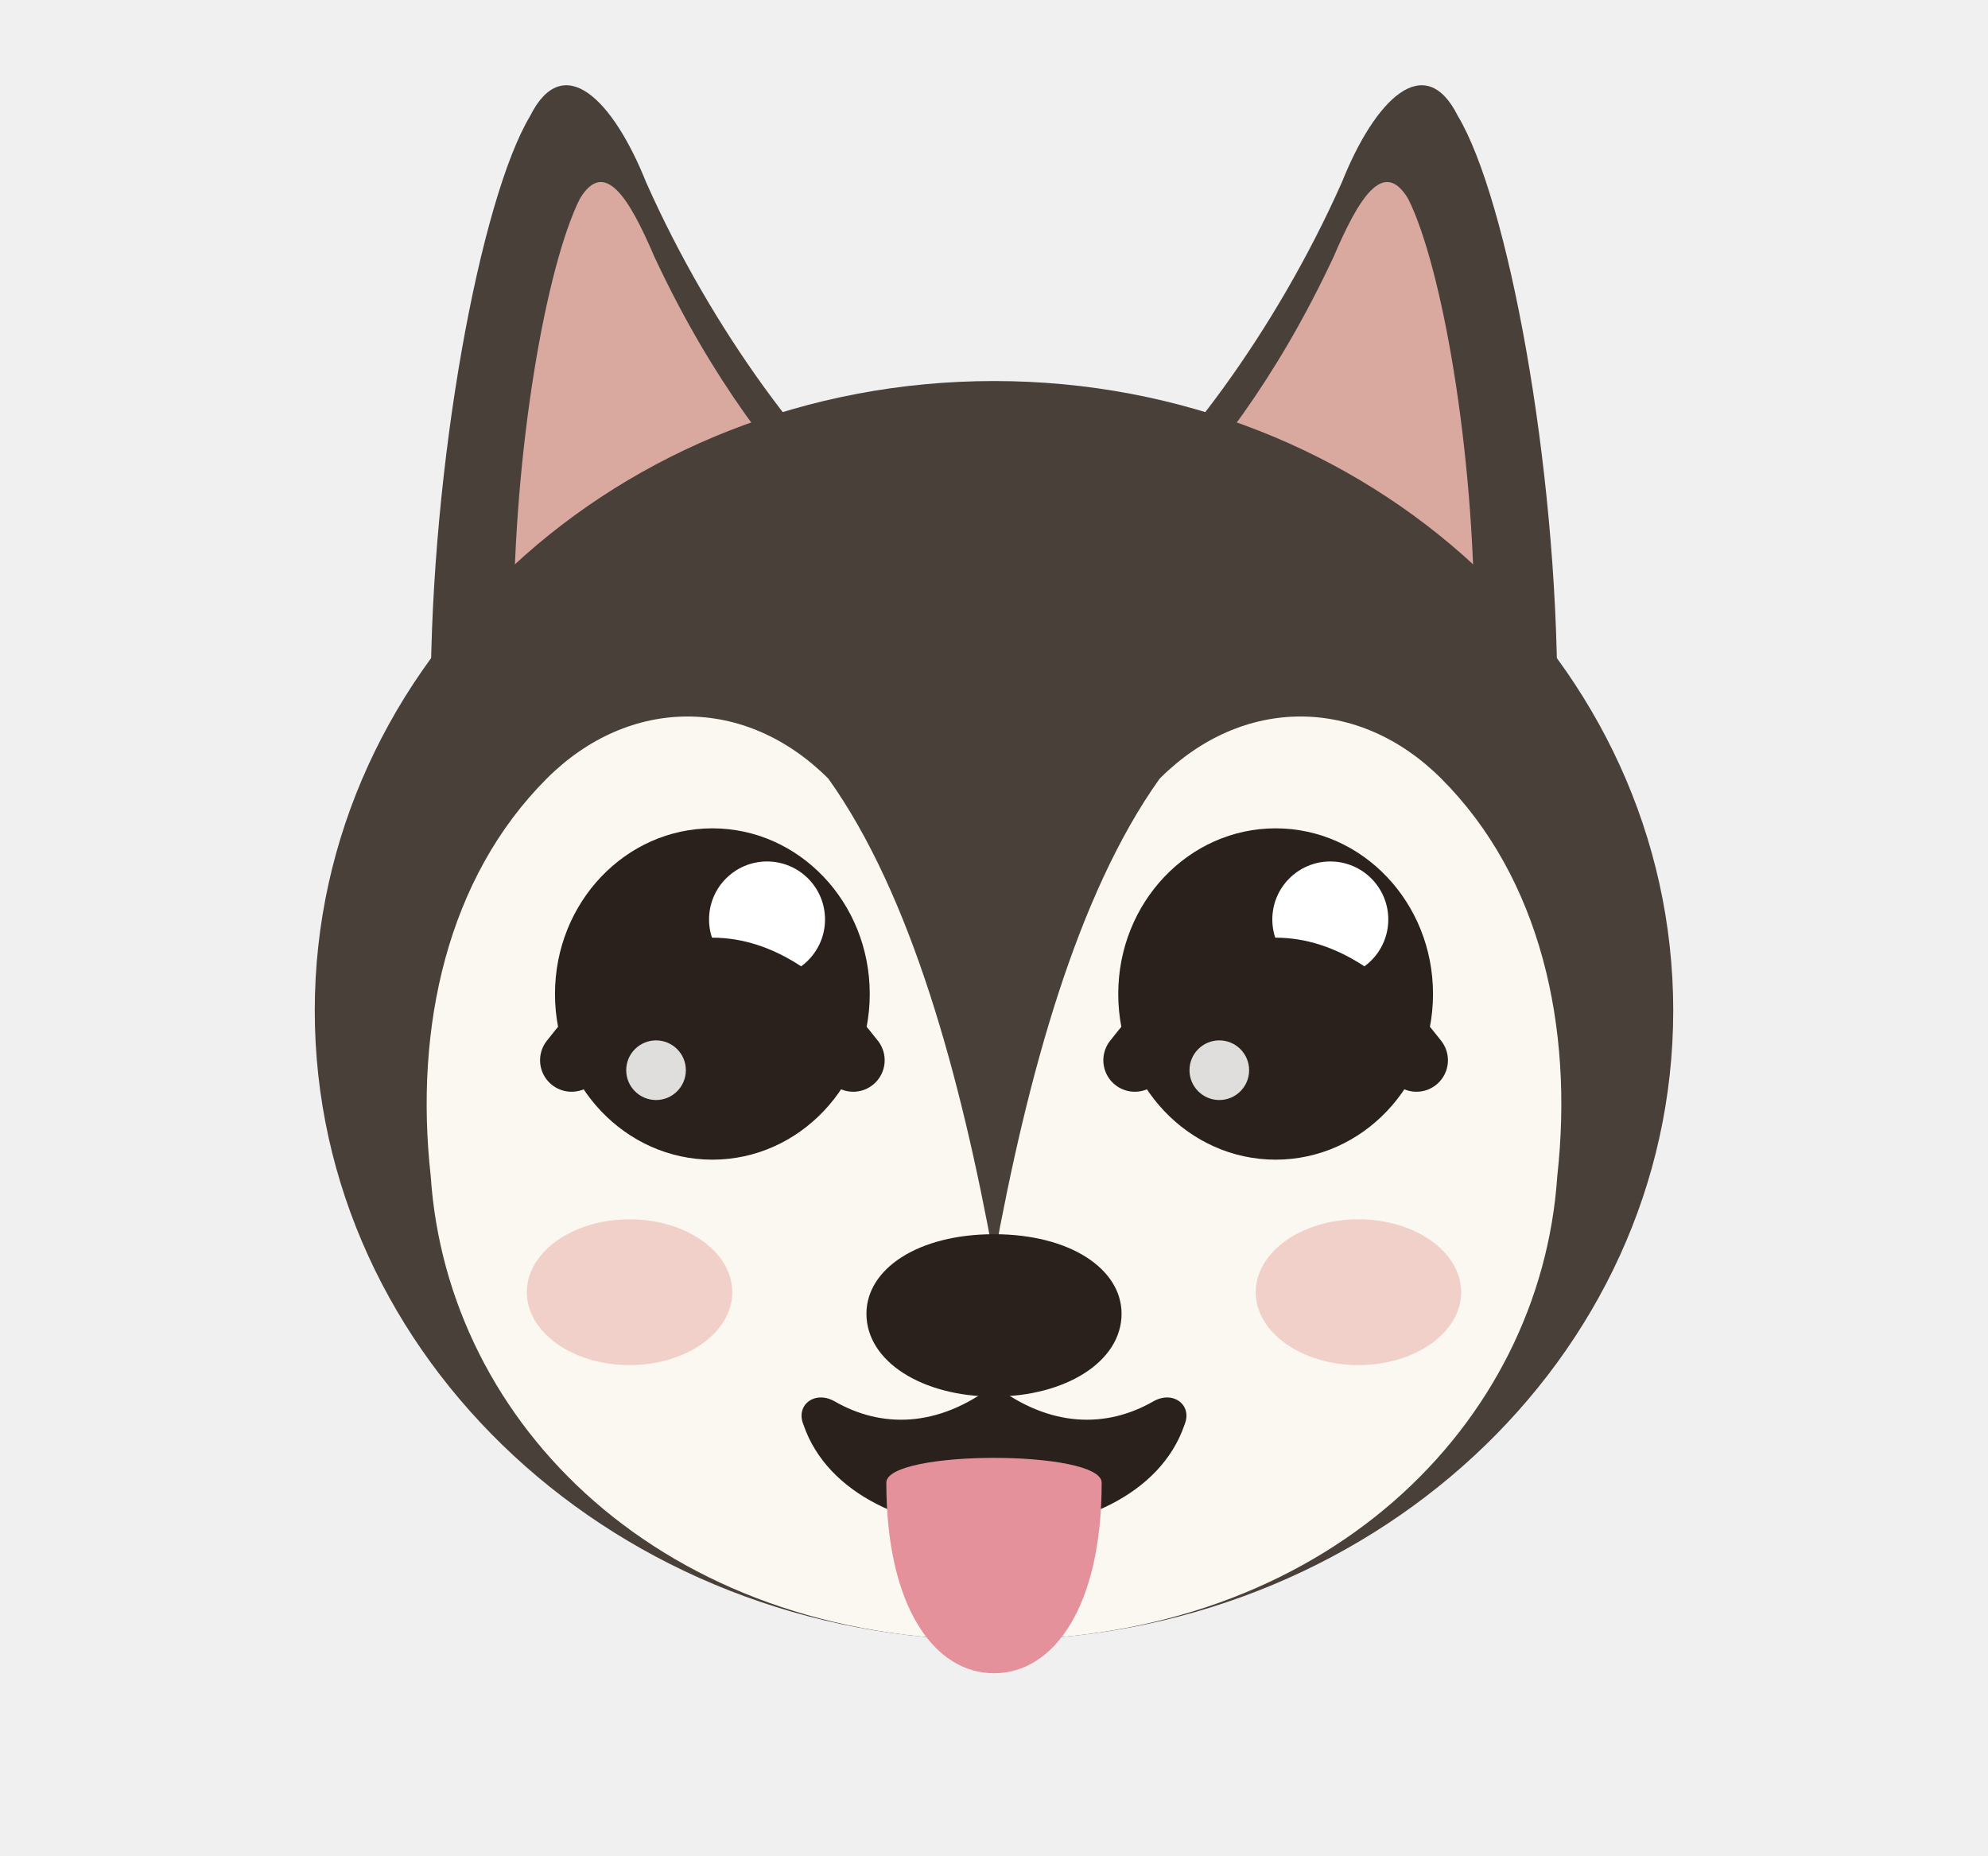
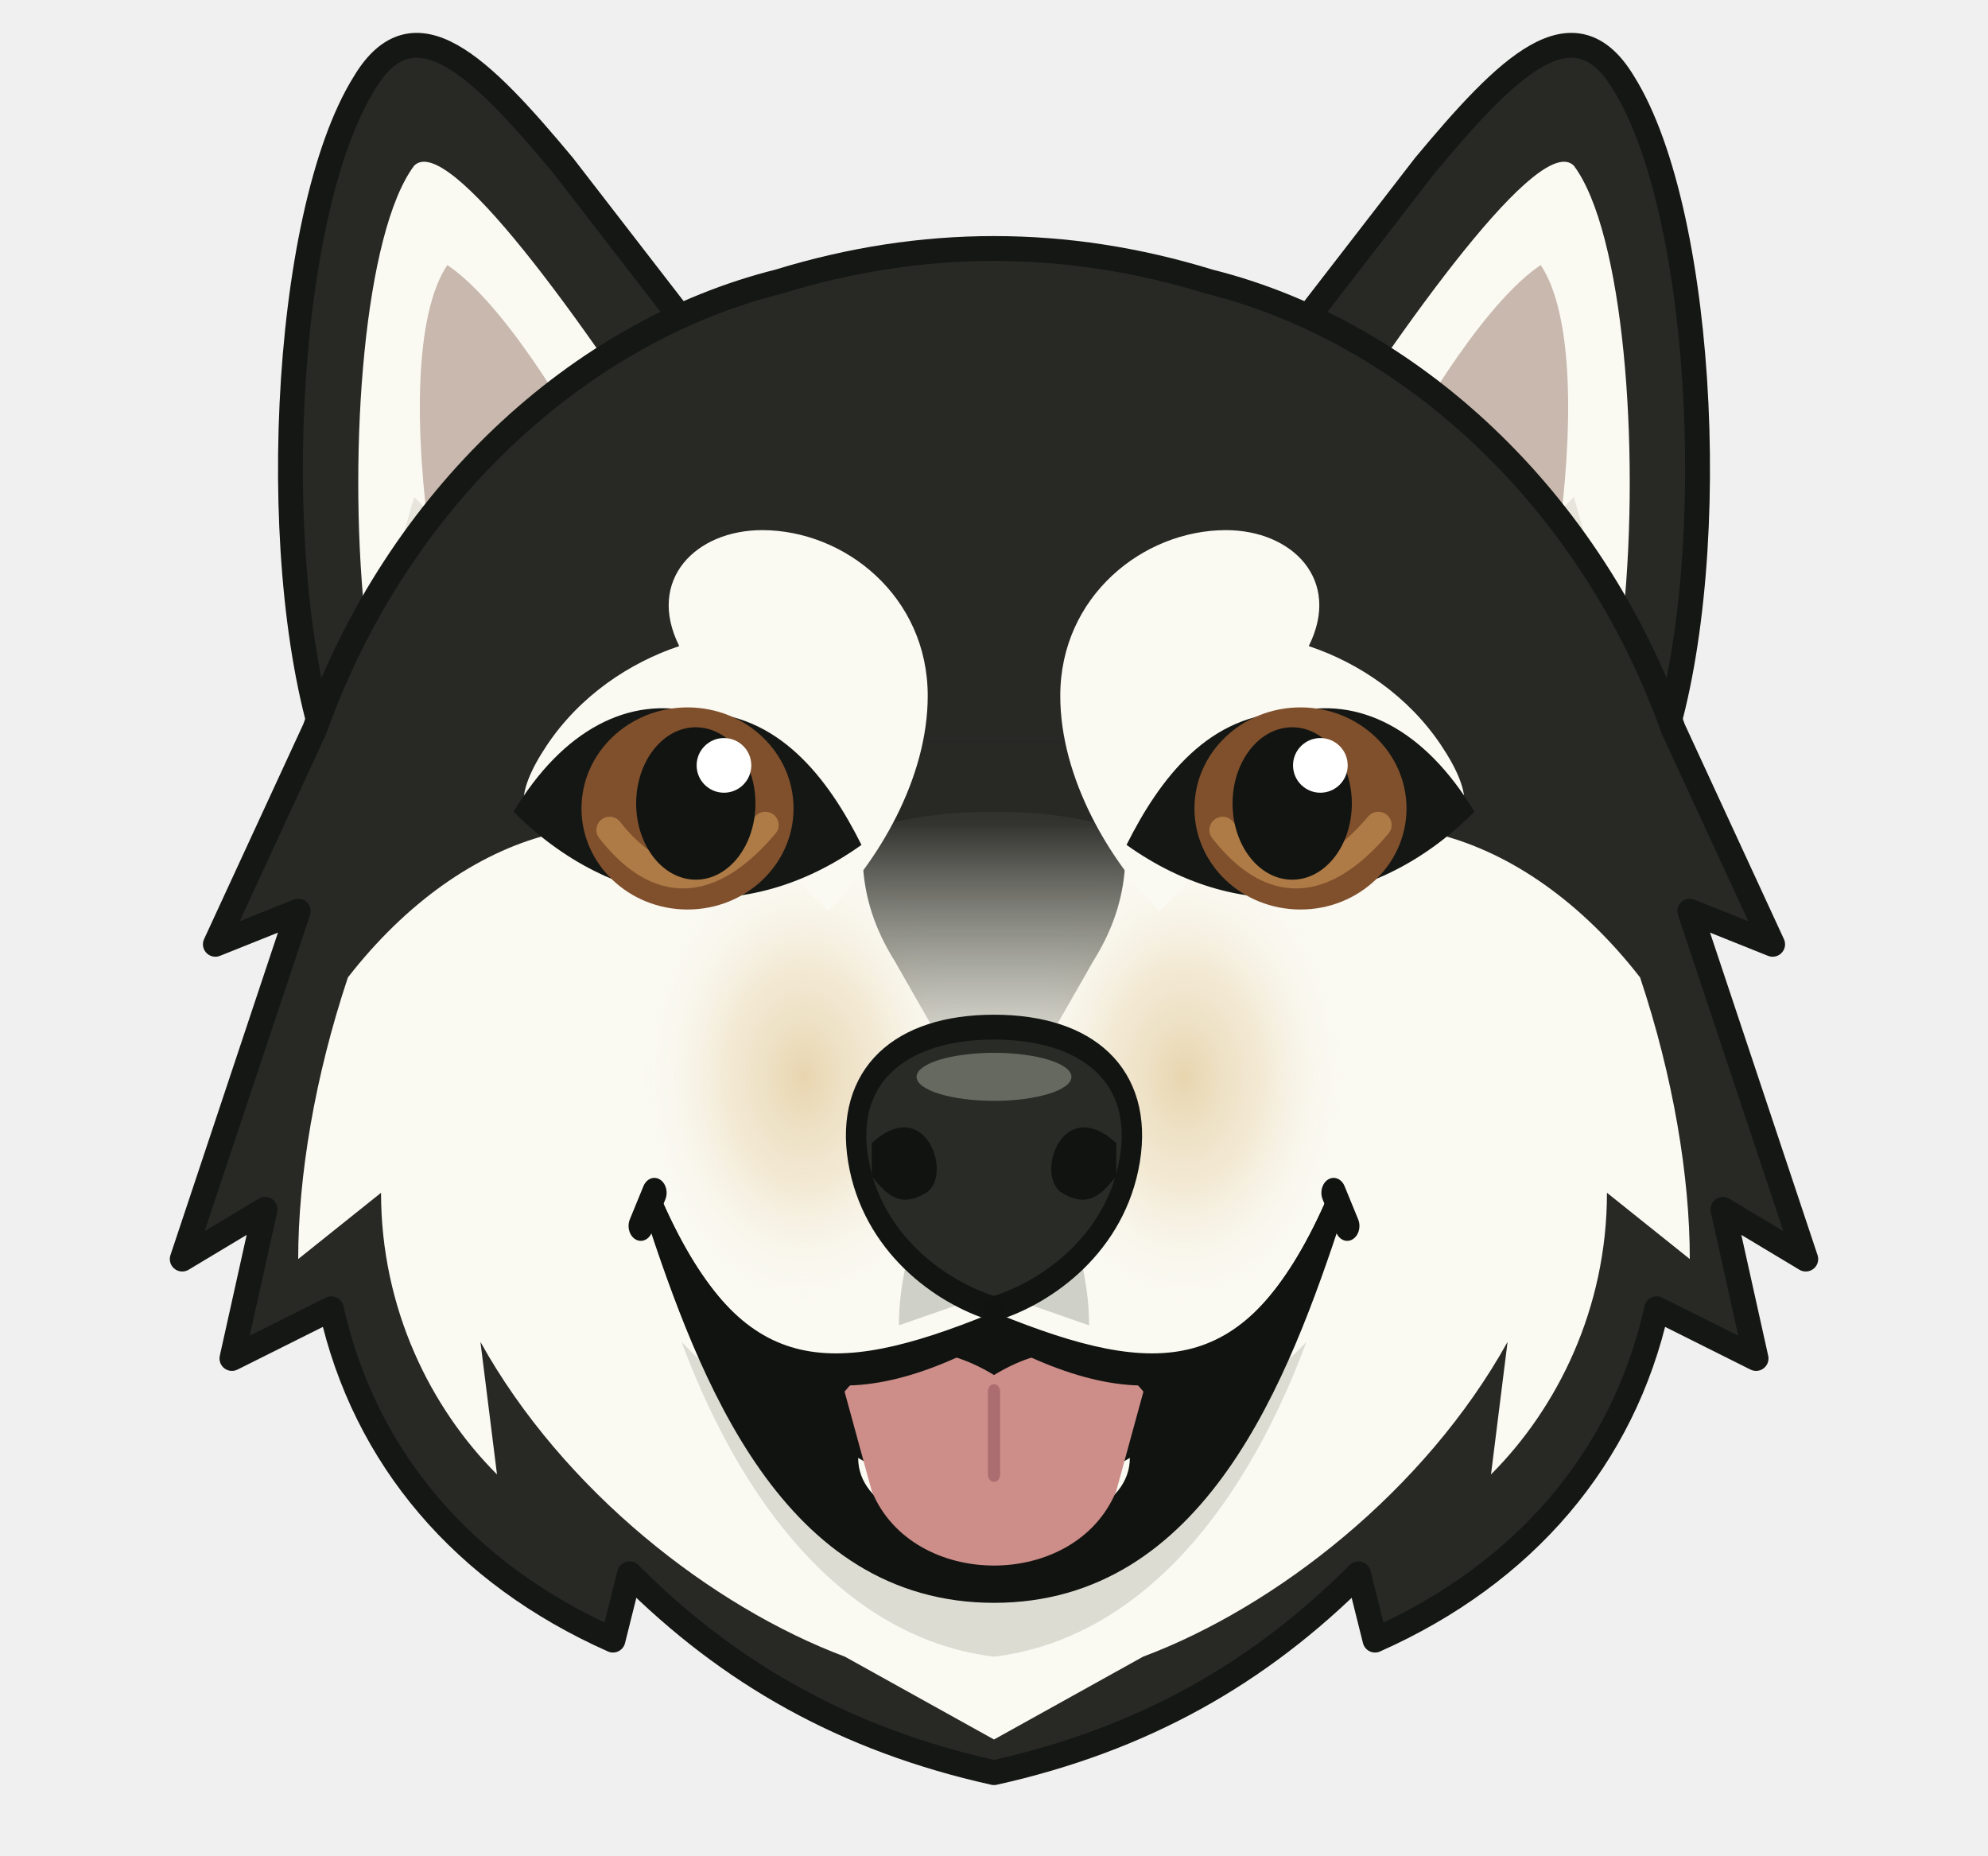
- <svg xmlns="http://www.w3.org/2000/svg" viewBox="0 0 120 112" role="img" aria-label="Cartoon husky">
+ <svg xmlns="http://www.w3.org/2000/svg" viewBox="0 0 120 112" role="img" aria-label="Vanilla, a black-and-white husky with brown eyes">
  <g class="vn-dog">
+     <defs>
+       <linearGradient id="vn-blaze" gradientUnits="userSpaceOnUse" x1="60" y1="43" x2="60" y2="67">
+         <stop offset="0" stop-color="#282925" />
+         <stop offset=".28" stop-color="#282925" stop-opacity=".95" />
+         <stop offset=".58" stop-color="#484A41" stop-opacity=".55" />
+         <stop offset=".84" stop-color="#646558" stop-opacity=".2" />
+         <stop offset="1" stop-color="#646558" stop-opacity="0" />
+       </linearGradient>
+       <radialGradient id="vn-muzzle-warmth">
+         <stop offset="0" stop-color="#D9B879" stop-opacity=".55" />
+         <stop offset=".5" stop-color="#E5CC9C" stop-opacity=".32" />
+         <stop offset="1" stop-color="#FAF9F2" stop-opacity="0" />
+       </radialGradient>
+     </defs>
    <g class="vn-ear vn-ear-l">
-       <path d="M26 42c0-14 3-30 6-35 2-4 5-1 7 4 4 9 10 17 15 21Z" fill="#4A403A" />
-       <path d="M31 38c0-11 2-22 4-26 1.5-2.5 3 0 4.5 3.5C43 23 47 28 50 31Z" fill="#D9A9A0" />
+       <path d="M20 46C16 35 17 13 22 5c3-5 7-1 12 5l17 22Z" fill="#282925" stroke="#151714" stroke-width="1.5" stroke-linejoin="round" />
+       <path d="M22 37c-1-10 0-23 3-27 2-2 10 9 17 20Z" fill="#FAF9F2" />
+       <path d="M26 33c-1-7-1-14 1-17 3 2 7 8 10 14Z" fill="#C8B8AE" />
+       <path d="m23 37 2-7 3 3 1-5 5 4-1 6Z" fill="#E8E5DC" />
    </g>
    <g class="vn-ear vn-ear-r">
-       <path d="M94 42c0-14-3-30-6-35-2-4-5-1-7 4-4 9-10 17-15 21Z" fill="#4A403A" />
-       <path d="M89 38c0-11-2-22-4-26-1.5-2.5-3 0-4.5 3.5C77 23 73 28 70 31Z" fill="#D9A9A0" />
+       <path d="M100 46c4-11 3-33-2-41-3-5-7-1-12 5L69 32Z" fill="#282925" stroke="#151714" stroke-width="1.5" stroke-linejoin="round" />
+       <path d="M98 37c1-10 0-23-3-27-2-2-10 9-17 20Z" fill="#FAF9F2" />
+       <path d="M94 33c1-7 1-14-1-17-3 2-7 8-10 14Z" fill="#C8B8AE" />
+       <path d="m97 37-2-7-3 3-1-5-5 4 1 6Z" fill="#E8E5DC" />
    </g>
-     <ellipse cx="60" cy="61" rx="41" ry="38" fill="#4A403A" />
-     <path d="M60 76C58 65 55 54 50 47c-5-5-12-5-17 0-6 6-8 15-7 24 1 15 14 28 34 28s33-13 34-28c1-9-1-18-7-24-5-5-12-5-17 0-5 7-8 18-10 29Z" fill="#FBF7F1" />
-     <ellipse cx="38" cy="78" rx="6.2" ry="4.4" fill="#E9A9A4" opacity=".5" />
-     <ellipse cx="82" cy="78" rx="6.2" ry="4.4" fill="#E9A9A4" opacity=".5" />
+     <path d="M19 44C24 30 35 20 47 17Q60 13 73 17C85 20 96 30 101 44l6 13-5-2 7 21-5-3 2 9-6-3c-2 9-8 16-17 20l-1-4c-6 6-13 10-22 12-9-2-16-6-22-12l-1 4c-9-4-15-11-17-20l-6 3 2-9-5 3 7-21-5 2Z" fill="#282925" stroke="#151714" stroke-width="1.5" stroke-linejoin="round" />
+     <path d="M21 59c-2 6-3 12-3 17l5-4c0 7 3 13 7 17l-1-8c5 9 14 16 22 19l9 5 9-5c8-3 17-10 22-19l-1 8c4-4 7-10 7-17l5 4c0-5-1-11-3-17-7-9-17-12-25-6-5-3-9-4-14-4s-9 1-14 4c-8-6-18-3-25 6Z" fill="#FAF9F2" />
+     <g class="vn-muzzle" transform="translate(10.8 0) scale(.82 1)">
+       <path d="M37 81c5 11 13 18 23 19 10-1 18-8 23-19-7 6-15 8-23 8s-16-2-23-8Z" fill="#DDDCD3" />
+       <path class="vn-mouth" d="M35 73c6 11 13 11 25 7 12 4 19 4 25-7-4 10-10 23-25 23S39 83 35 73Z" fill="#10130F" stroke="#10130F" stroke-width="1.5" stroke-linejoin="round" />
+       <path d="M50 88q10 5 20 0c0 6-20 6-20 0Z" fill="#FAF9F2" />
+       <g class="vn-tongue">
+         <path d="M49 84c3-3 7-3 11-1 4-2 8-2 11 1l-2 6c-3 6-15 6-18 0Z" fill="#CD8D89" />
+         <path d="M60 84v5" fill="none" stroke="#AC6D70" stroke-width=".9" stroke-linecap="round" />
+       </g>
+       <path d="M39 65c5-7 13-8 21-5 8-3 16-2 21 5 4 4 3 10-1 13-6 5-12 4-20 0-8 4-14 5-20 0-4-3-5-9-1-13Z" fill="#FAF9F2" />
+       <ellipse cx="46" cy="65" rx="12" ry="14" fill="url(#vn-muzzle-warmth)" />
+       <ellipse cx="74" cy="65" rx="12" ry="14" fill="url(#vn-muzzle-warmth)" />
+     </g>
+     <path d="M50 40c6 5-1 10 4 18l4 7q2 4 4 0l4-7c5-8-2-13 4-18Z" fill="url(#vn-blaze)" />
+     <path d="M34 50c-3 0-3-2-1-5 2-3 5-5 8-6-2-4 1-7 5-7 5 0 10 4 10 10 0 5-3 10-6 13l-3-3-10 1-6 4Z" fill="#FAF9F2" />
+     <path d="M86 50c3 0 3-2 1-5-2-3-5-5-8-6 2-4-1-7-5-7-5 0-10 4-10 10 0 5 3 10 6 13l3-3 10 1 6 4Z" fill="#FAF9F2" />
    <g class="vn-eyes">
      <g class="vn-eyes-open">
-         <ellipse cx="43" cy="60" rx="9.5" ry="10" fill="#2A211C" />
-         <ellipse cx="77" cy="60" rx="9.5" ry="10" fill="#2A211C" />
-         <circle cx="46.3" cy="55.5" r="3.5" fill="#FFFFFF" />
-         <circle cx="80.3" cy="55.5" r="3.5" fill="#FFFFFF" />
-         <circle cx="39.6" cy="64.6" r="1.8" fill="#FFFFFF" opacity=".85" />
-         <circle cx="73.6" cy="64.6" r="1.8" fill="#FFFFFF" opacity=".85" />
+         <path d="M31 49c3-5 7-7 11-6 5 0 8 4 10 8-7 5-15 4-21-2Z" fill="#151714" />
+         <path d="M89 49c-3-5-7-7-11-6-5 0-8 4-10 8 7 5 15 4 21-2Z" fill="#151714" />
+         <ellipse cx="41.5" cy="48.8" rx="6.4" ry="6.1" fill="#80502D" />
+         <ellipse cx="78.5" cy="48.8" rx="6.4" ry="6.1" fill="#80502D" />
+         <path d="M36.8 50.1q4.4 5.6 9.4-.3M73.8 50.1q4.4 5.6 9.4-.3" fill="none" stroke="#AE7B46" stroke-width="1.6" stroke-linecap="round" />
+         <ellipse cx="42" cy="48.5" rx="3.6" ry="4.6" fill="#111411" />
+         <ellipse cx="78" cy="48.5" rx="3.6" ry="4.6" fill="#111411" />
+         <circle cx="43.7" cy="46.2" r="1.65" fill="#FFFFFF" />
+         <circle cx="79.7" cy="46.2" r="1.65" fill="#FFFFFF" />
      </g>
-       <g class="vn-eyes-happy" fill="none" stroke="#2A211C" stroke-width="3.8" stroke-linecap="round">
-         <path d="M34.5 64Q43 53 51.5 64" />
-         <path d="M68.5 64Q77 53 85.5 64" />
+       <g class="vn-eyes-happy" opacity="0" fill="none" stroke="#151714" stroke-width="2.7" stroke-linecap="round">
+         <path d="M33 50q8.5-9 17 0" />
+         <path d="M70 50q8.5-9 17 0" />
      </g>
    </g>
-     <path d="M60 74.5c4.6 0 7.7 2.1 7.7 4.8 0 2.9-3.4 5-7.7 5s-7.7-2.1-7.7-5c0-2.7 3.1-4.8 7.7-4.8Z" fill="#2A211C" />
-     <path class="vn-mouth" d="M48.5 86c2.9 8.5 20.1 8.5 23 0 .5-1.2-.7-2.1-1.9-1.4-2.8 1.6-6.2 1.6-9.6-1-3.4 2.6-6.8 2.6-9.6 1-1.2-.7-2.4.2-1.9 1.4Z" fill="#2A211C" />
-     <path class="vn-tongue" d="M53.5 89.5c0-2 13-2 13 0 0 7.5-2.9 11.5-6.5 11.5s-6.5-4-6.5-11.5Z" fill="#E4919B" />
+     <g class="vn-nose" transform="translate(10.8 0) scale(.82 1)">
+       <path d="M55 70c0 3-2 6-2 10l7-2 7 2c0-4-2-7-2-10Z" fill="#CFD0C7" />
+       <path d="M60 62c7 0 11 3 10 8-1 5-6 8-10 9-4-1-9-4-10-9-1-5 3-8 10-8Z" fill="#282B26" stroke="#111410" stroke-width="1.5" />
+       <ellipse cx="60" cy="65" rx="5.7" ry="1.45" fill="#656960" />
+       <path d="M51 69c4-3 6 2 4 3-2 1-3 0-4-1m18-2c-4-3-6 2-4 3 2 1 3 0 4-1" fill="#10130F" />
+       <path d="M60 79v1m-25-7c6 11 14 12 25 7 11 5 19 4 25-7" fill="none" stroke="#10130F" stroke-width="1.5" stroke-linecap="round" />
+       <path d="m34 74 1-2m51 2-1-2" fill="none" stroke="#10130F" stroke-width="1.8" stroke-linecap="round" />
+     </g>
  </g>
</svg>
